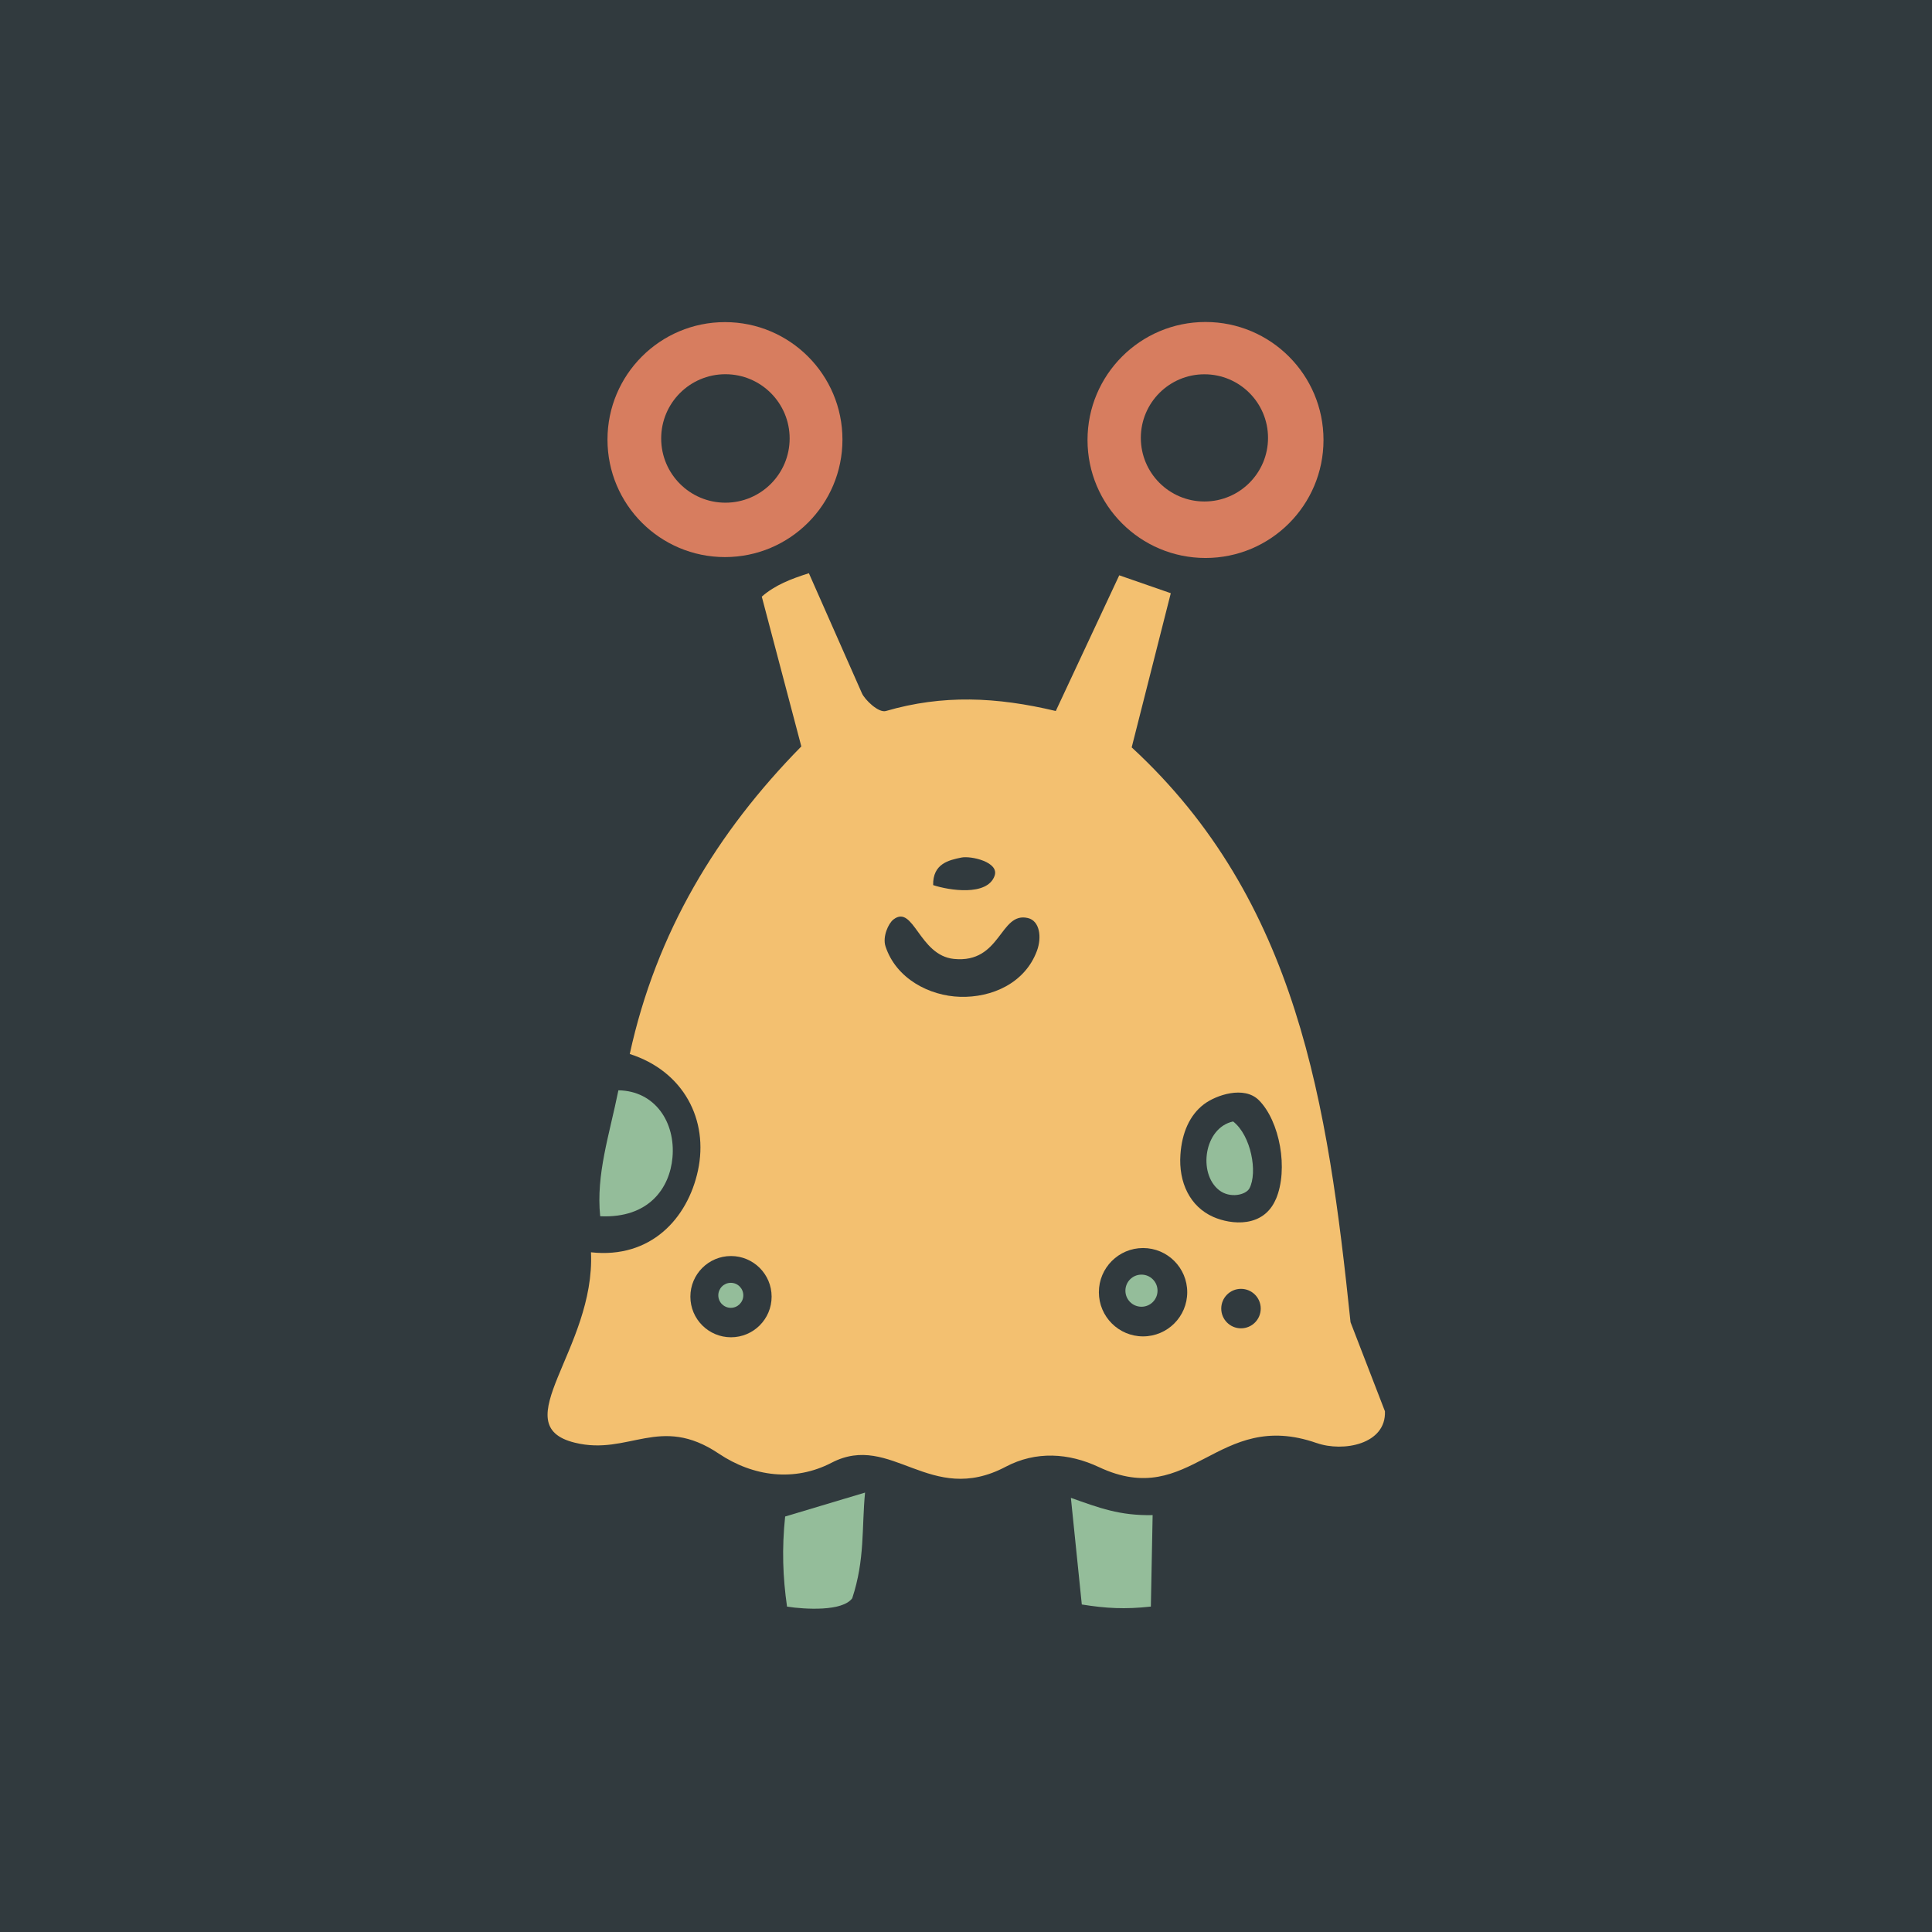
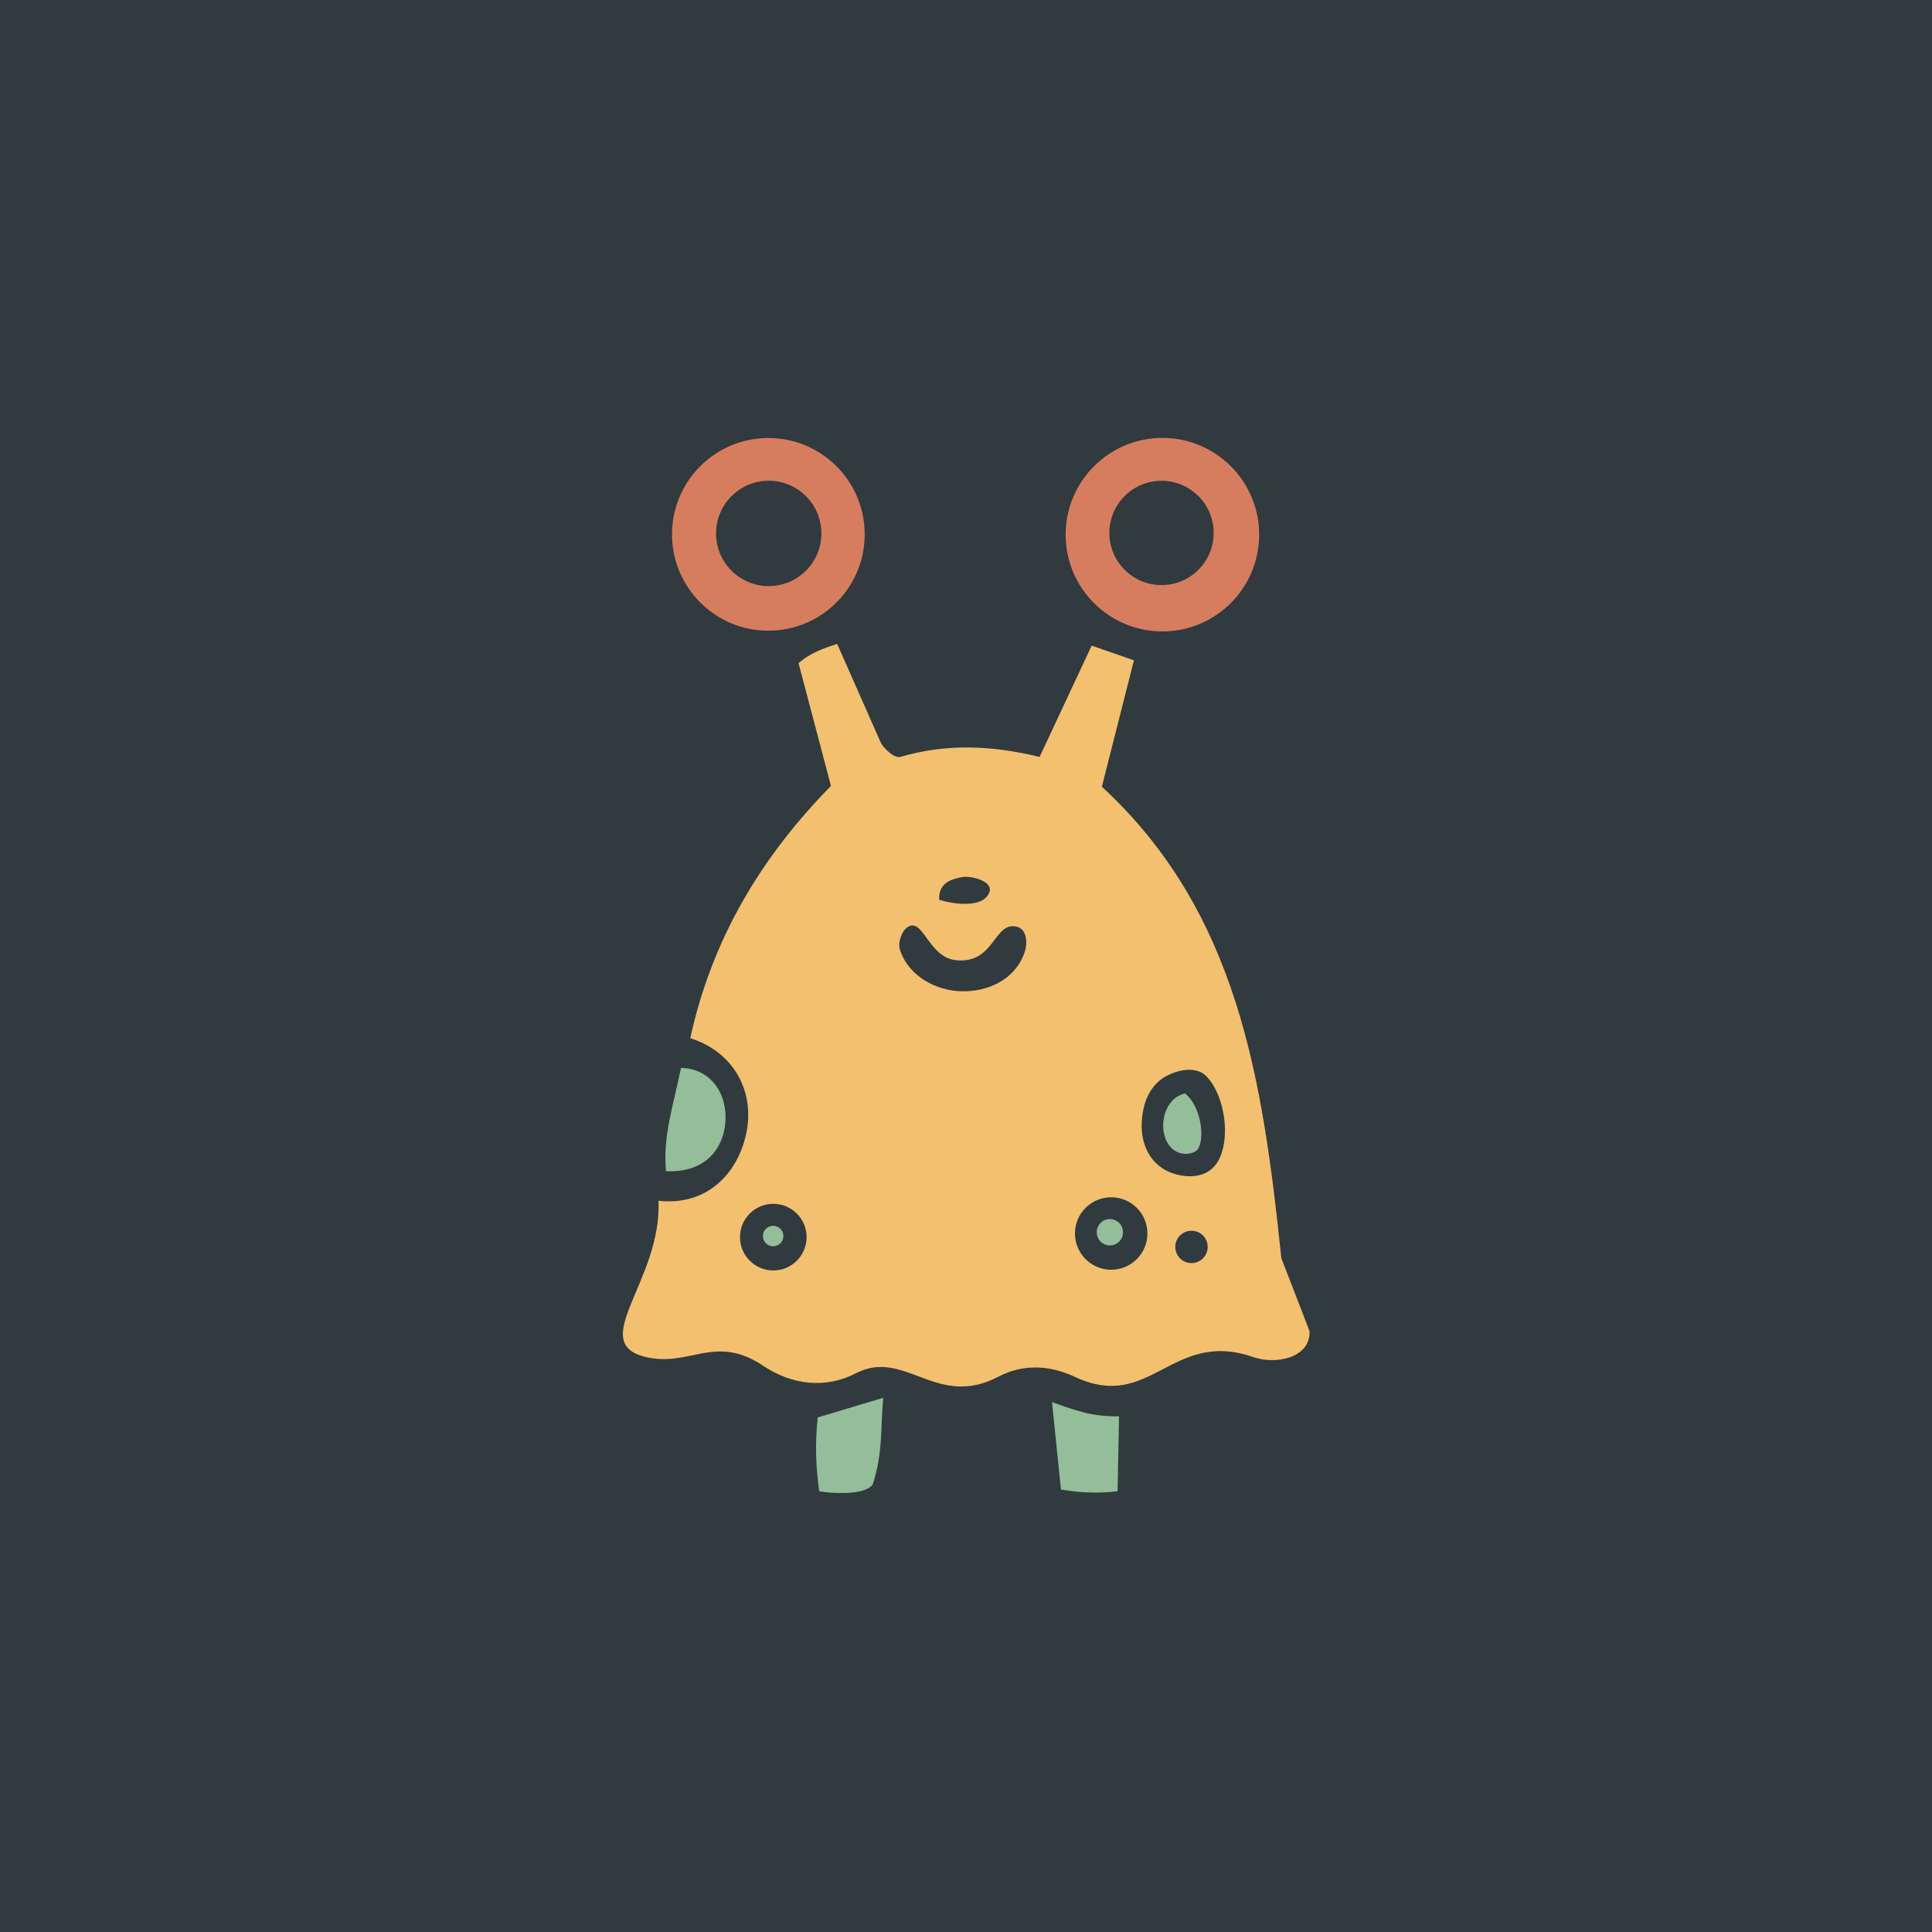
<svg xmlns="http://www.w3.org/2000/svg" id="Layer_2" viewBox="0 0 304.39 304.39">
  <defs>
    <style>.cls-1{fill:#94bd9a;}.cls-2{fill:#313a3e;}.cls-3{fill:#f3c070;}.cls-4{fill:#d77d5f;}</style>
  </defs>
  <g id="Layer_1-2">
    <rect class="cls-2" width="304.39" height="304.39" />
-     <path class="cls-2" d="M185.97,257.14c-2.2,4.3-10.8,2.42-14.46,2.34-4.77-.1-7.18-2.82-7.56-7.17l-1.42-16.27c-6.61,3.14-13.29,3.49-20.48,1.75-1.17,5.9,1.13,14.08-3.18,18.75-4.56,4.94-14.56,3.43-20.34,1.28l-1.34-19.31c-3.55-1.86-7.31-5.18-11.6-5.87l-12.02,1.44c-4.83.58-9.13-2.19-11.47-5.3-2.85-3.79-2.87-9.84-.36-13.95,3.4-5.55,4.95-10.34,5.39-16.86,1.88-27.9,11.65-62.43,32.65-81.77l-5.89-21.84c-12.59-.73-22.6-9.92-24.04-21.37-1.6-12.72,6.13-24.37,18.77-27.8,10.62-2.88,20.99,2.64,26.32,10.98,5.94,9.31,4.92,20.94-2.39,29.79l8.08,19.13c7.88-1.02,14.61-1.51,22.66.08l8.66-18.44c-6.64-7.65-8.41-17.38-4.59-26.99,3.1-7.79,10.97-14.58,20.98-15.22,14.01-.89,25.56,10.29,26.17,23.67.61,13.47-9.38,24.93-23.75,26.02l-6.23,21.39c26.36,23.93,30.39,57.28,34.55,91.43l5.26,12.63c.8,6.95-1.87,11.85-8.76,13.77-5.38,1.5-10.74-1.08-16.34-1.08-3.8.08-7.86,4-10.93,5.58l-2.35,19.19Z" />
-     <path class="cls-1" d="M134.27,251.81c-1.54,2.1-7.42,1.75-10.27,1.32-.67-4.67-.83-9.1-.3-14.2l12.59-3.77c-.54,5.59,0,10.54-2.02,16.65Z" />
-     <path class="cls-1" d="M181.32,253.12c-4.09.45-7.08.28-10.88-.33l-1.72-16.8c4.5,1.59,7.68,2.82,12.88,2.72l-.28,14.41Z" />
-     <path class="cls-1" d="M94.56,191.62c-.67-6.62,1.45-12.81,2.87-19.84,5.77.09,9.02,5.04,8.52,10.59-.42,4.75-3.67,9.61-11.39,9.25Z" />
-     <circle class="cls-4" cx="189.93" cy="69.32" r="18.59" />
-     <circle class="cls-2" cx="189.76" cy="68.99" r="10.02" />
-     <circle class="cls-4" cx="114.22" cy="69.26" r="18.51" />
-     <circle class="cls-2" cx="114.29" cy="69.08" r="10.12" />
-     <path class="cls-3" d="M207.45,227.36c-15.72-5.52-19.74,10.63-34.3,3.79-4.79-2.25-9.94-2.57-14.7-.06-11.92,6.3-18.02-5.52-27.42-.64-5.86,3.05-12.36,2.21-17.8-1.44-9.29-6.23-14.16.38-22.66-1.71-11.26-2.77,3.23-14.73,2.54-30,9.41,1.04,15.22-5.32,16.85-12.86,1.73-8-2.27-15.68-10.74-18.38,4.17-19.15,13.73-34.94,27.03-48.46l-6.23-23.6c2.11-1.84,4.58-2.78,7.42-3.69l8.36,18.92c.44,1,2.61,3.13,3.78,2.79,8.93-2.6,17.41-2.23,26.76,0l10-21.38,8.12,2.82-6.16,24.29c26.15,24.12,30.89,56.15,34.48,90.57l5.42,14.03c.21,5.2-6.57,6.47-10.76,5Z" />
-     <path class="cls-2" d="M150.29,151.08c7.46.75,7.21-7.5,11.66-6.44,1.86.44,2.22,3.02,1.42,5.17-1.9,5.12-7.14,7.39-12.1,7.24-4.83-.14-10.09-2.85-11.76-7.96-.49-1.52.46-3.61,1.25-4.22,3.18-2.46,4.03,5.66,9.53,6.21Z" />
-     <path class="cls-2" d="M156.7,137.99c-1.17,3.27-7.25,2.27-9.68,1.46-.07-3.4,2.51-3.94,4.44-4.34,1.52-.31,6.01.71,5.24,2.87Z" />
-     <circle class="cls-2" cx="195.52" cy="206.17" r="3.11" />
-     <path class="cls-2" d="M201.01,188.93c-1.95,4.56-7.03,4.04-9.85,2.8-3.66-1.61-5.5-5.42-5.18-9.85.24-3.42,1.46-6.21,3.71-7.91,1.88-1.42,6.3-2.97,8.65-.63,3.28,3.28,4.7,10.87,2.68,15.59Z" />
-     <path class="cls-1" d="M194.28,176.69c2.85,2.22,3.89,8.06,2.57,10.54-.55,1.03-3.06,1.63-4.78.28-3.37-2.64-2.36-9.84,2.21-10.82Z" />
-     <circle class="cls-2" cx="180.09" cy="203.59" r="6.96" />
-     <circle class="cls-1" cx="179.84" cy="203.35" r="2.53" />
-     <circle class="cls-2" cx="115.17" cy="204.29" r="6.4" />
-     <circle class="cls-1" cx="115.14" cy="204.08" r="1.97" />
+     <g data-inset="character" transform="translate(152.195,152.195) scale(0.82) translate(-152.195,-152.195)">
+       <path class="cls-2" d="M185.97,257.14c-2.2,4.3-10.8,2.42-14.46,2.34-4.77-.1-7.18-2.82-7.56-7.17l-1.42-16.27c-6.61,3.14-13.29,3.49-20.48,1.75-1.17,5.9,1.13,14.08-3.18,18.75-4.56,4.94-14.56,3.43-20.34,1.28l-1.34-19.31c-3.55-1.86-7.31-5.18-11.6-5.87l-12.02,1.44c-4.83.58-9.13-2.19-11.47-5.3-2.85-3.79-2.87-9.84-.36-13.95,3.4-5.55,4.95-10.34,5.39-16.86,1.88-27.9,11.65-62.43,32.65-81.77l-5.89-21.84c-12.59-.73-22.6-9.92-24.04-21.37-1.6-12.72,6.13-24.37,18.77-27.8,10.62-2.88,20.99,2.64,26.32,10.98,5.94,9.31,4.92,20.94-2.39,29.79l8.08,19.13c7.88-1.02,14.61-1.51,22.66.08l8.66-18.44c-6.64-7.65-8.41-17.38-4.59-26.99,3.1-7.79,10.97-14.58,20.98-15.22,14.01-.89,25.56,10.29,26.17,23.67.61,13.47-9.38,24.93-23.75,26.02l-6.23,21.39c26.36,23.93,30.39,57.28,34.55,91.43l5.26,12.63c.8,6.95-1.87,11.85-8.76,13.77-5.38,1.5-10.74-1.08-16.34-1.08-3.8.08-7.86,4-10.93,5.58l-2.35,19.19Z" />
+       <path class="cls-1" d="M134.27,251.81c-1.54,2.1-7.42,1.75-10.27,1.32-.67-4.67-.83-9.1-.3-14.2l12.59-3.77c-.54,5.59,0,10.54-2.02,16.65Z" />
+       <path class="cls-1" d="M181.32,253.12c-4.09.45-7.08.28-10.88-.33l-1.72-16.8c4.5,1.59,7.68,2.82,12.88,2.72l-.28,14.41Z" />
+       <path class="cls-1" d="M94.56,191.62c-.67-6.62,1.45-12.81,2.87-19.84,5.77.09,9.02,5.04,8.52,10.59-.42,4.75-3.67,9.61-11.39,9.25Z" />
+       <circle class="cls-4" cx="189.93" cy="69.32" r="18.59" />
+       <circle class="cls-2" cx="189.76" cy="68.99" r="10.02" />
+       <circle class="cls-4" cx="114.22" cy="69.26" r="18.51" />
+       <circle class="cls-2" cx="114.29" cy="69.08" r="10.12" />
+       <path class="cls-3" d="M207.45,227.36c-15.72-5.52-19.74,10.63-34.3,3.79-4.79-2.25-9.94-2.57-14.7-.06-11.92,6.3-18.02-5.52-27.42-.64-5.86,3.05-12.36,2.21-17.8-1.44-9.29-6.23-14.16.38-22.66-1.71-11.26-2.77,3.23-14.73,2.54-30,9.41,1.04,15.22-5.32,16.85-12.86,1.73-8-2.27-15.68-10.74-18.38,4.17-19.15,13.73-34.94,27.03-48.46l-6.23-23.6c2.11-1.84,4.58-2.78,7.42-3.69l8.36,18.92c.44,1,2.61,3.13,3.78,2.79,8.93-2.6,17.41-2.23,26.76,0l10-21.38,8.12,2.82-6.16,24.29c26.15,24.12,30.89,56.15,34.48,90.57l5.42,14.03c.21,5.2-6.57,6.47-10.76,5Z" />
+       <path class="cls-2" d="M150.29,151.08c7.46.75,7.21-7.5,11.66-6.44,1.86.44,2.22,3.02,1.42,5.17-1.9,5.12-7.14,7.39-12.1,7.24-4.83-.14-10.09-2.85-11.76-7.96-.49-1.52.46-3.61,1.25-4.22,3.18-2.46,4.03,5.66,9.53,6.21Z" />
+       <path class="cls-2" d="M156.7,137.99c-1.17,3.27-7.25,2.27-9.68,1.46-.07-3.4,2.51-3.94,4.44-4.34,1.52-.31,6.01.71,5.24,2.87Z" />
+       <circle class="cls-2" cx="195.52" cy="206.17" r="3.11" />
+       <path class="cls-2" d="M201.01,188.93c-1.95,4.56-7.03,4.04-9.85,2.8-3.66-1.61-5.5-5.42-5.18-9.85.24-3.42,1.46-6.21,3.71-7.91,1.88-1.42,6.3-2.97,8.65-.63,3.28,3.28,4.7,10.87,2.68,15.59Z" />
+       <path class="cls-1" d="M194.28,176.69c2.85,2.22,3.89,8.06,2.57,10.54-.55,1.03-3.06,1.63-4.78.28-3.37-2.64-2.36-9.84,2.21-10.82Z" />
+       <circle class="cls-2" cx="180.09" cy="203.59" r="6.96" />
+       <circle class="cls-1" cx="179.84" cy="203.35" r="2.53" />
+       <circle class="cls-2" cx="115.17" cy="204.29" r="6.4" />
+       <circle class="cls-1" cx="115.14" cy="204.08" r="1.97" />
+     </g>
  </g>
</svg>
